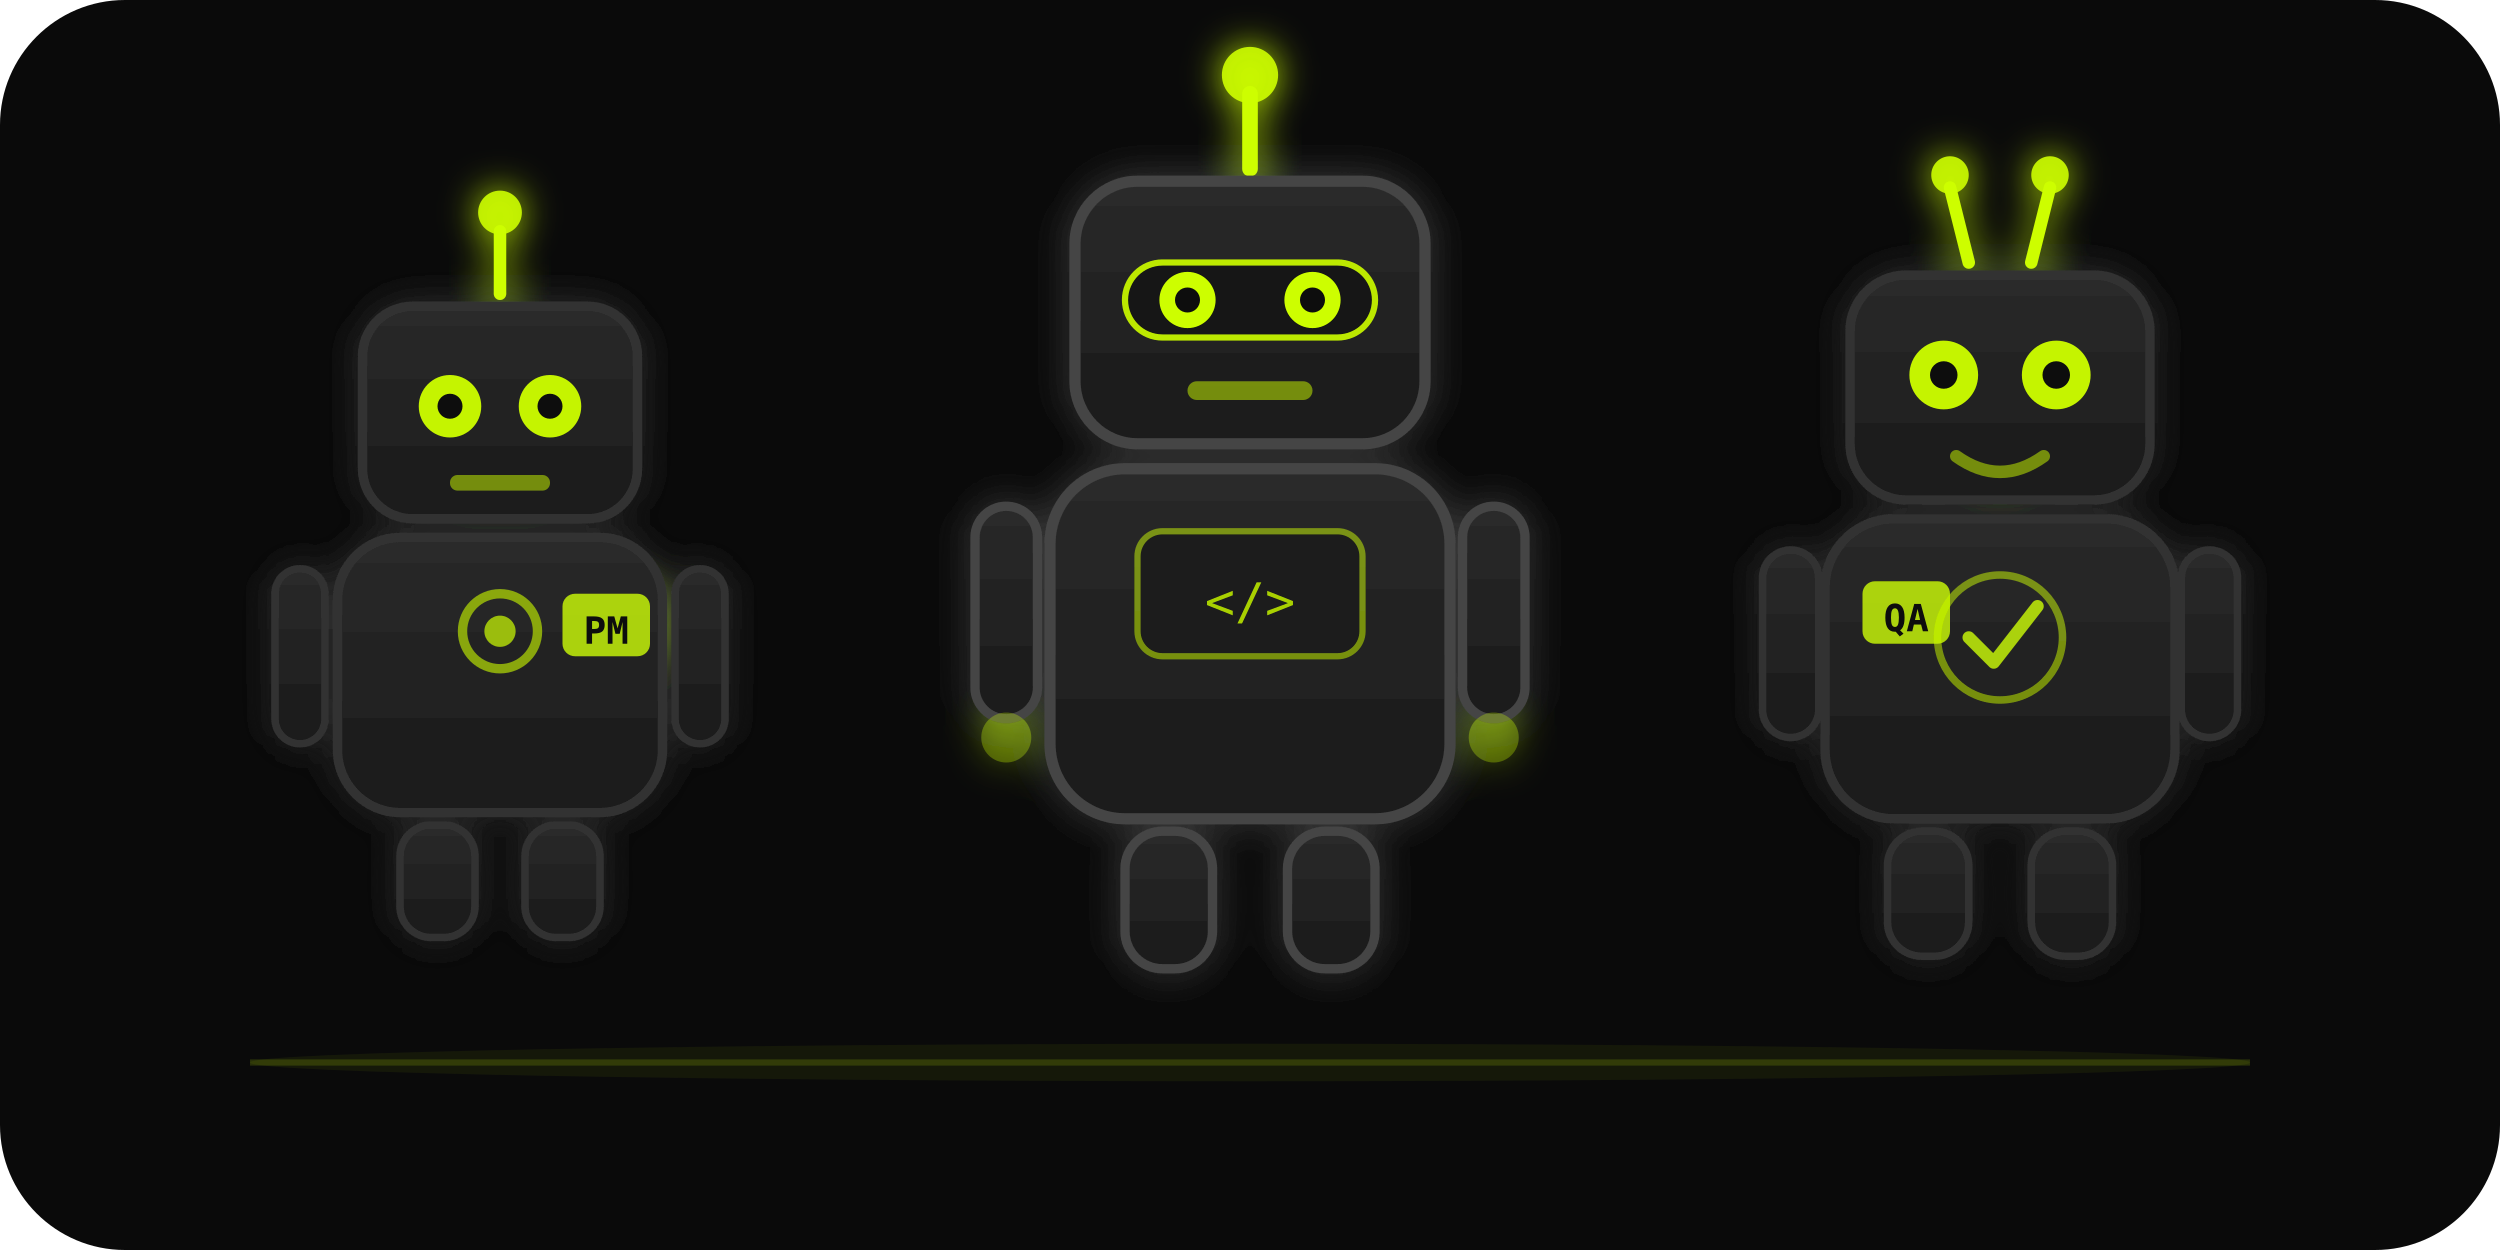
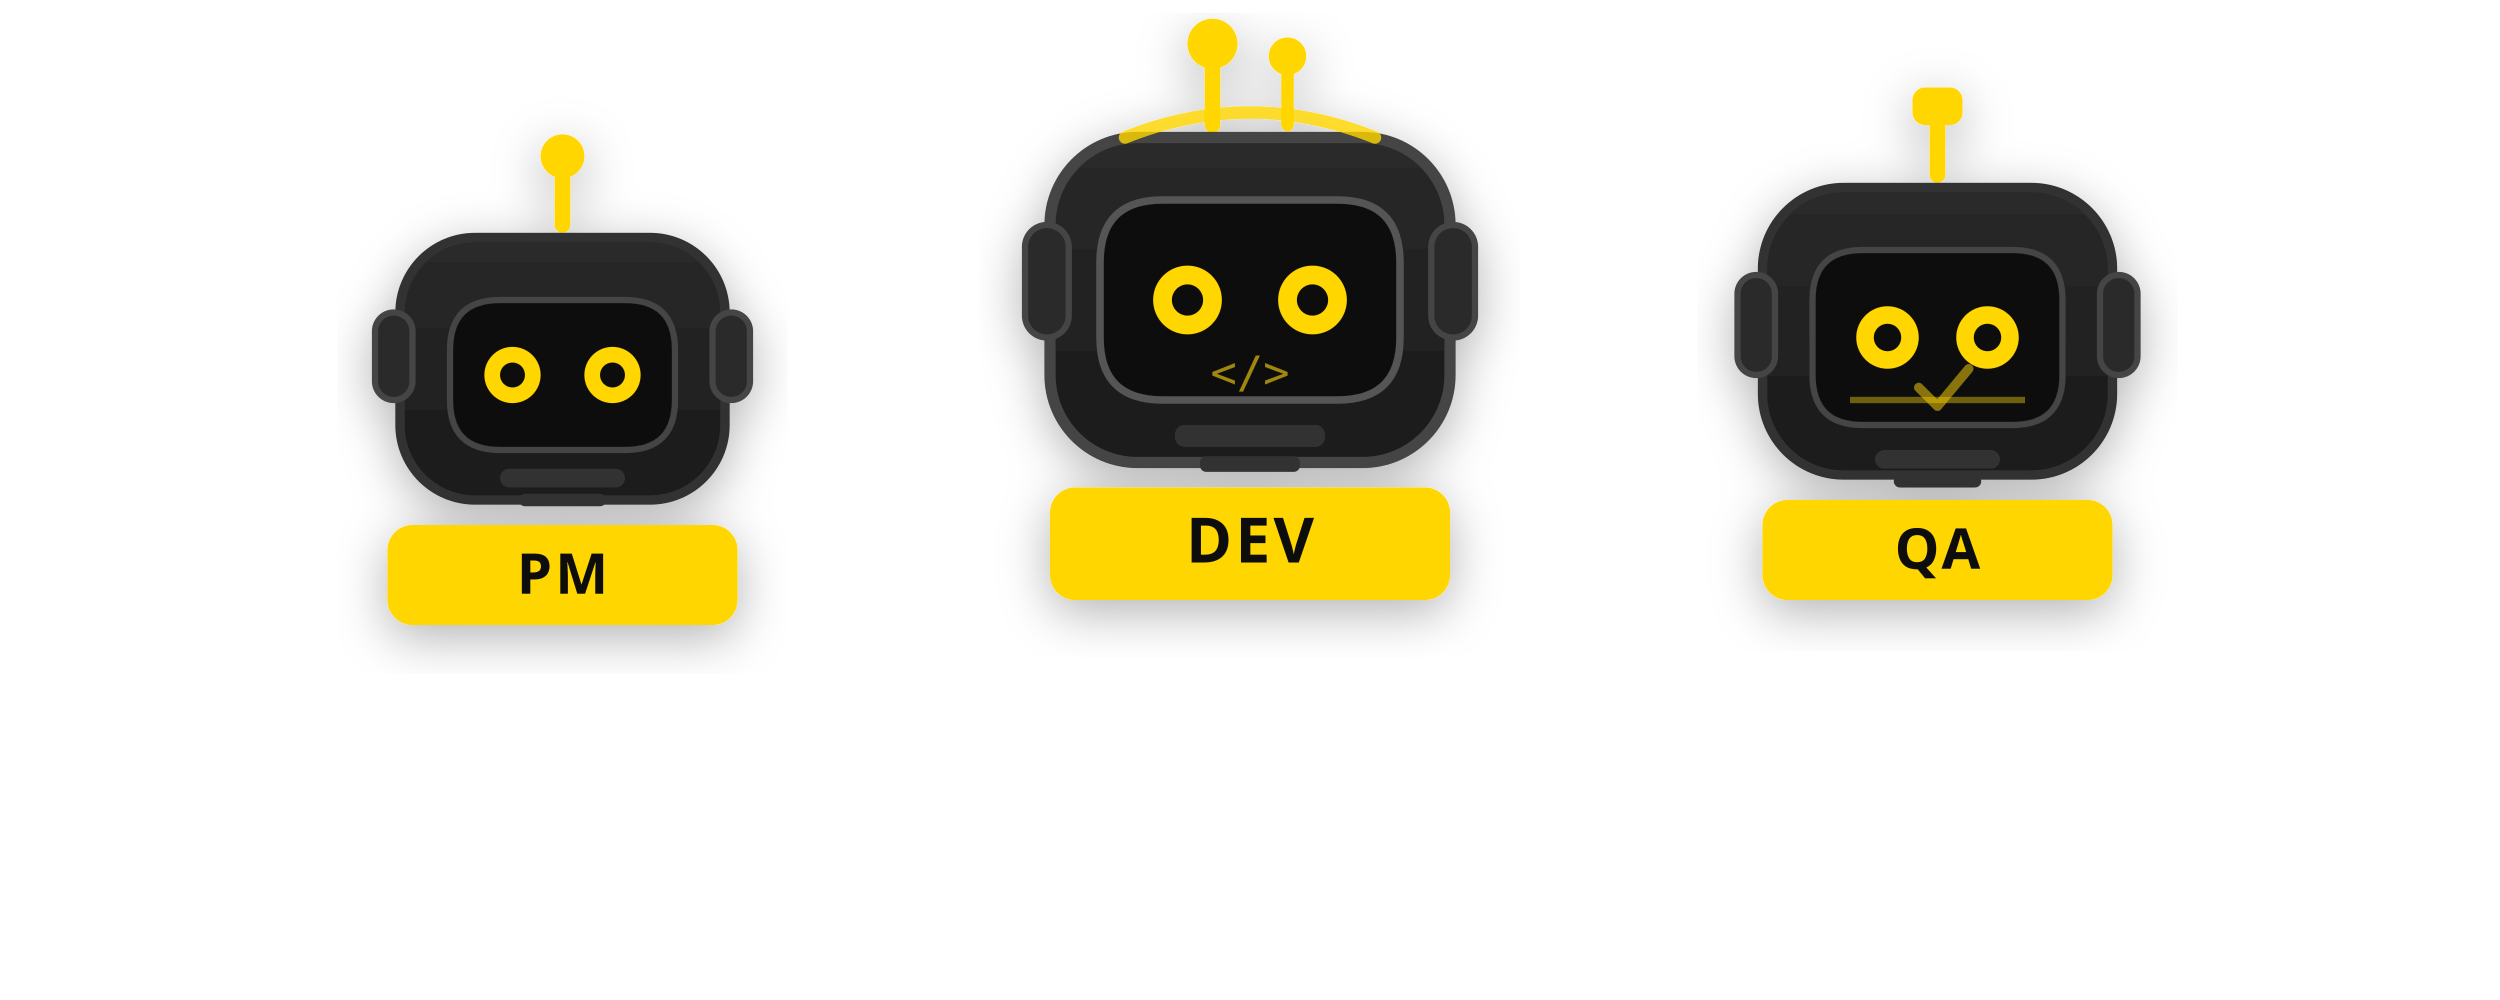
- <svg xmlns="http://www.w3.org/2000/svg" viewBox="0 0 400 200" width="400" height="200">
+ <svg xmlns="http://www.w3.org/2000/svg" viewBox="0 0 400 160" width="400" height="160">
  <defs>
-     <linearGradient id="voltGlow" x1="0%" y1="0%" x2="100%" y2="100%">
-       <stop offset="0%" stop-color="#CDFE00" />
-       <stop offset="100%" stop-color="#A0CC00" />
-     </linearGradient>
-     <linearGradient id="bodyGrad" x1="0%" y1="0%" x2="0%" y2="100%">
+     <linearGradient id="helmetGrad" x1="0%" y1="0%" x2="0%" y2="100%">
      <stop offset="0%" stop-color="#2A2A2A" />
      <stop offset="100%" stop-color="#1A1A1A" />
    </linearGradient>
-     <filter id="glow">
-       <feGaussianBlur stdDeviation="3" result="blur" />
-       <feComposite in="SourceGraphic" in2="blur" operator="over" />
-     </filter>
-     <filter id="softGlow">
-       <feGaussianBlur stdDeviation="6" result="blur" />
-       <feMerge>
-         <feMergeNode in="blur" />
-         <feMergeNode in="SourceGraphic" />
-       </feMerge>
+     <linearGradient id="visorGrad" x1="0%" y1="0%" x2="0%" y2="100%">
+       <stop offset="0%" stop-color="#FFD600" stop-opacity="0.95" />
+       <stop offset="100%" stop-color="#FFC107" stop-opacity="0.85" />
+     </linearGradient>
+     <filter id="shadow">
+       <feDropShadow dx="0" dy="2" stdDeviation="4" flood-color="#000" flood-opacity="0.3" />
    </filter>
  </defs>
-   <rect width="400" height="200" rx="20" fill="#0A0A0A" />
-   <g transform="translate(80, 95)" filter="url(#glow)">
-     <line x1="0" y1="-48" x2="0" y2="-58" stroke="#CDFE00" stroke-width="2" stroke-linecap="round" />
-     <circle cx="0" cy="-61" r="3.5" fill="#CDFE00" opacity="0.9" />
-     <rect x="-22" y="-46" width="44" height="34" rx="8" fill="url(#bodyGrad)" stroke="#333" stroke-width="1.5" />
-     <circle cx="-8" cy="-30" r="5" fill="#CDFE00" opacity="0.95" />
-     <circle cx="8" cy="-30" r="5" fill="#CDFE00" opacity="0.95" />
-     <circle cx="-8" cy="-30" r="2" fill="#0A0A0A" />
-     <circle cx="8" cy="-30" r="2" fill="#0A0A0A" />
-     <rect x="-8" y="-19" width="16" height="2.5" rx="1.2" fill="#CDFE00" opacity="0.5" />
-     <rect x="-26" y="-9" width="52" height="44" rx="10" fill="url(#bodyGrad)" stroke="#333" stroke-width="1.5" />
-     <circle cx="0" cy="6" r="6" fill="none" stroke="#CDFE00" stroke-width="1.5" opacity="0.6" />
-     <circle cx="0" cy="6" r="2.5" fill="#CDFE00" opacity="0.7" />
-     <rect x="-36" y="-4" width="8" height="28" rx="4" fill="url(#bodyGrad)" stroke="#333" stroke-width="1.2" />
-     <rect x="28" y="-4" width="8" height="28" rx="4" fill="url(#bodyGrad)" stroke="#333" stroke-width="1.2" />
-     <rect x="-16" y="37" width="12" height="18" rx="5" fill="url(#bodyGrad)" stroke="#333" stroke-width="1.2" />
-     <rect x="4" y="37" width="12" height="18" rx="5" fill="url(#bodyGrad)" stroke="#333" stroke-width="1.2" />
-     <rect x="10" y="0" width="14" height="10" rx="2" fill="#CDFE00" opacity="0.8" />
-     <text x="17" y="8" font-family="monospace" font-size="6" fill="#0A0A0A" text-anchor="middle" font-weight="bold">PM</text>
+   <g transform="translate(90, 80)" filter="url(#shadow)">
+     <line x1="0" y1="-44" x2="0" y2="-52" stroke="#FFD600" stroke-width="2.5" stroke-linecap="round" />
+     <circle cx="0" cy="-55" r="3.5" fill="#FFD600" />
+     <rect x="-26" y="-42" width="52" height="42" rx="12" fill="url(#helmetGrad)" stroke="#333" stroke-width="1.5" />
+     <path d="M-18,-24 Q-18,-32 -10,-32 L10,-32 Q18,-32 18,-24 L18,-16 Q18,-8 10,-8 L-10,-8 Q-18,-8 -18,-16 Z" fill="#111" stroke="#444" stroke-width="1" />
+     <circle cx="-8" cy="-20" r="4.5" fill="#FFD600" />
+     <circle cx="8" cy="-20" r="4.5" fill="#FFD600" />
+     <circle cx="-8" cy="-20" r="2" fill="#111" />
+     <circle cx="8" cy="-20" r="2" fill="#111" />
+     <rect x="-10" y="-5" width="20" height="3" rx="1.5" fill="#333" />
+     <rect x="-7" y="-1" width="14" height="2" rx="1" fill="#333" />
+     <rect x="-30" y="-30" width="6" height="14" rx="3" fill="#2A2A2A" stroke="#444" stroke-width="1" />
+     <rect x="24" y="-30" width="6" height="14" rx="3" fill="#2A2A2A" stroke="#444" stroke-width="1" />
+     <rect x="-28" y="4" width="56" height="16" rx="4" fill="#FFD600" />
+     <text x="0" y="15" font-family="'Space Grotesk', sans-serif" font-size="9" fill="#111" text-anchor="middle" font-weight="700" letter-spacing="0.5">PM</text>
  </g>
-   <g transform="translate(200, 85)" filter="url(#glow)">
-     <line x1="0" y1="-58" x2="0" y2="-70" stroke="#CDFE00" stroke-width="2.5" stroke-linecap="round" />
-     <circle cx="0" cy="-73" r="4.5" fill="#CDFE00" opacity="0.9" />
-     <rect x="-28" y="-56" width="56" height="42" rx="10" fill="url(#bodyGrad)" stroke="#444" stroke-width="1.8" />
-     <rect x="-20" y="-43" width="40" height="12" rx="6" fill="#111" stroke="#CDFE00" stroke-width="1" opacity="0.9" />
-     <circle cx="-10" cy="-37" r="4.5" fill="#CDFE00" />
-     <circle cx="10" cy="-37" r="4.5" fill="#CDFE00" />
-     <circle cx="-10" cy="-37" r="2" fill="#0A0A0A" />
-     <circle cx="10" cy="-37" r="2" fill="#0A0A0A" />
-     <rect x="-10" y="-24" width="20" height="3" rx="1.5" fill="#CDFE00" opacity="0.5" />
-     <rect x="-32" y="-10" width="64" height="56" rx="12" fill="url(#bodyGrad)" stroke="#444" stroke-width="1.8" />
-     <rect x="-18" y="0" width="36" height="20" rx="4" fill="#111" stroke="#CDFE00" stroke-width="1" opacity="0.5" />
-     <text x="0" y="14" font-family="monospace" font-size="8" fill="#CDFE00" text-anchor="middle" opacity="0.8">&lt;/&gt;</text>
-     <rect x="-44" y="-4" width="10" height="34" rx="5" fill="url(#bodyGrad)" stroke="#444" stroke-width="1.5" />
-     <rect x="34" y="-4" width="10" height="34" rx="5" fill="url(#bodyGrad)" stroke="#444" stroke-width="1.5" />
-     <circle cx="-39" cy="33" r="4" fill="#CDFE00" opacity="0.3" />
-     <circle cx="39" cy="33" r="4" fill="#CDFE00" opacity="0.3" />
-     <rect x="-20" y="48" width="14" height="22" rx="6" fill="url(#bodyGrad)" stroke="#444" stroke-width="1.5" />
-     <rect x="6" y="48" width="14" height="22" rx="6" fill="url(#bodyGrad)" stroke="#444" stroke-width="1.5" />
+   <g transform="translate(200, 72)" filter="url(#shadow)">
+     <line x1="-6" y1="-52" x2="-6" y2="-62" stroke="#FFD600" stroke-width="2.5" stroke-linecap="round" />
+     <line x1="6" y1="-52" x2="6" y2="-60" stroke="#FFD600" stroke-width="2" stroke-linecap="round" />
+     <circle cx="-6" cy="-65" r="4" fill="#FFD600" />
+     <circle cx="6" cy="-63" r="3" fill="#FFD600" />
+     <rect x="-32" y="-50" width="64" height="52" rx="14" fill="url(#helmetGrad)" stroke="#444" stroke-width="1.8" />
+     <path d="M-24,-30 Q-24,-40 -14,-40 L14,-40 Q24,-40 24,-30 L24,-18 Q24,-8 14,-8 L-14,-8 Q-24,-8 -24,-18 Z" fill="#111" stroke="#555" stroke-width="1.2" />
+     <circle cx="-10" cy="-24" r="5.5" fill="#FFD600" />
+     <circle cx="10" cy="-24" r="5.5" fill="#FFD600" />
+     <circle cx="-10" cy="-24" r="2.5" fill="#111" />
+     <circle cx="10" cy="-24" r="2.5" fill="#111" />
+     <text x="0" y="-10" font-family="monospace" font-size="7" fill="#FFD600" text-anchor="middle" opacity="0.6">&lt;/&gt;</text>
+     <rect x="-12" y="-4" width="24" height="3.5" rx="1.5" fill="#333" />
+     <rect x="-8" y="1" width="16" height="2.5" rx="1" fill="#333" />
+     <rect x="-36" y="-36" width="7" height="18" rx="3.5" fill="#2A2A2A" stroke="#444" stroke-width="1" />
+     <rect x="29" y="-36" width="7" height="18" rx="3.5" fill="#2A2A2A" stroke="#444" stroke-width="1" />
+     <path d="M-20,-50 Q0,-58 20,-50" fill="none" stroke="#FFD600" stroke-width="2" stroke-linecap="round" opacity="0.8" />
+     <rect x="-32" y="6" width="64" height="18" rx="4" fill="#FFD600" />
+     <text x="0" y="18" font-family="'Space Grotesk', sans-serif" font-size="10" fill="#111" text-anchor="middle" font-weight="700" letter-spacing="0.5">DEV</text>
  </g>
-   <g transform="translate(320, 92)" filter="url(#glow)">
-     <line x1="-5" y1="-50" x2="-8" y2="-62" stroke="#CDFE00" stroke-width="2" stroke-linecap="round" />
-     <line x1="5" y1="-50" x2="8" y2="-62" stroke="#CDFE00" stroke-width="2" stroke-linecap="round" />
-     <circle cx="-8" cy="-64" r="3" fill="#CDFE00" opacity="0.9" />
-     <circle cx="8" cy="-64" r="3" fill="#CDFE00" opacity="0.9" />
-     <rect x="-24" y="-48" width="48" height="36" rx="9" fill="url(#bodyGrad)" stroke="#333" stroke-width="1.5" />
-     <circle cx="-9" cy="-32" r="5.5" fill="#CDFE00" opacity="0.95" />
-     <circle cx="9" cy="-32" r="5.5" fill="#CDFE00" opacity="0.95" />
-     <circle cx="-9" cy="-32" r="2.2" fill="#0A0A0A" />
-     <circle cx="9" cy="-32" r="2.2" fill="#0A0A0A" />
-     <path d="M-7,-19 Q0,-14 7,-19" fill="none" stroke="#CDFE00" stroke-width="2" opacity="0.5" stroke-linecap="round" />
-     <rect x="-28" y="-9" width="56" height="48" rx="11" fill="url(#bodyGrad)" stroke="#333" stroke-width="1.5" />
-     <circle cx="0" cy="10" r="10" fill="none" stroke="#CDFE00" stroke-width="1.2" opacity="0.5" />
-     <path d="M-5,10 L-1,14 L6,5" fill="none" stroke="#CDFE00" stroke-width="2" stroke-linecap="round" stroke-linejoin="round" opacity="0.8" />
-     <rect x="-38" y="-4" width="9" height="30" rx="4.5" fill="url(#bodyGrad)" stroke="#333" stroke-width="1.2" />
-     <rect x="29" y="-4" width="9" height="30" rx="4.5" fill="url(#bodyGrad)" stroke="#333" stroke-width="1.2" />
-     <rect x="-18" y="41" width="13" height="20" rx="5.5" fill="url(#bodyGrad)" stroke="#333" stroke-width="1.2" />
-     <rect x="5" y="41" width="13" height="20" rx="5.5" fill="url(#bodyGrad)" stroke="#333" stroke-width="1.2" />
-     <rect x="-22" y="1" width="14" height="10" rx="2" fill="#CDFE00" opacity="0.8" />
-     <text x="-15" y="9" font-family="monospace" font-size="6" fill="#0A0A0A" text-anchor="middle" font-weight="bold">QA</text>
+   <g transform="translate(310, 76)" filter="url(#shadow)">
+     <line x1="0" y1="-48" x2="0" y2="-58" stroke="#FFD600" stroke-width="2.5" stroke-linecap="round" />
+     <rect x="-4" y="-62" width="8" height="6" rx="2" fill="#FFD600" />
+     <rect x="-28" y="-46" width="56" height="46" rx="13" fill="url(#helmetGrad)" stroke="#333" stroke-width="1.5" />
+     <path d="M-20,-28 Q-20,-36 -12,-36 L12,-36 Q20,-36 20,-28 L20,-16 Q20,-8 12,-8 L-12,-8 Q-20,-8 -20,-16 Z" fill="#111" stroke="#444" stroke-width="1" />
+     <circle cx="-8" cy="-22" r="5" fill="#FFD600" />
+     <circle cx="8" cy="-22" r="5" fill="#FFD600" />
+     <circle cx="-8" cy="-22" r="2.2" fill="#111" />
+     <circle cx="8" cy="-22" r="2.2" fill="#111" />
+     <line x1="-14" y1="-12" x2="14" y2="-12" stroke="#FFD600" stroke-width="1" opacity="0.4" />
+     <rect x="-10" y="-4" width="20" height="3" rx="1.5" fill="#333" />
+     <rect x="-7" y="0" width="14" height="2" rx="1" fill="#333" />
+     <rect x="-32" y="-32" width="6" height="16" rx="3" fill="#2A2A2A" stroke="#444" stroke-width="1" />
+     <rect x="26" y="-32" width="6" height="16" rx="3" fill="#2A2A2A" stroke="#444" stroke-width="1" />
+     <path d="M-3,-14 L0,-11 L5,-17" fill="none" stroke="#FFD600" stroke-width="1.5" stroke-linecap="round" stroke-linejoin="round" opacity="0.5" />
+     <rect x="-28" y="4" width="56" height="16" rx="4" fill="#FFD600" />
+     <text x="0" y="15" font-family="'Space Grotesk', sans-serif" font-size="9" fill="#111" text-anchor="middle" font-weight="700" letter-spacing="0.5">QA</text>
  </g>
-   <line x1="40" y1="170" x2="360" y2="170" stroke="#CDFE00" stroke-width="1" opacity="0.15" />
-   <ellipse cx="200" cy="170" rx="160" ry="3" fill="#CDFE00" opacity="0.06" />
</svg>
